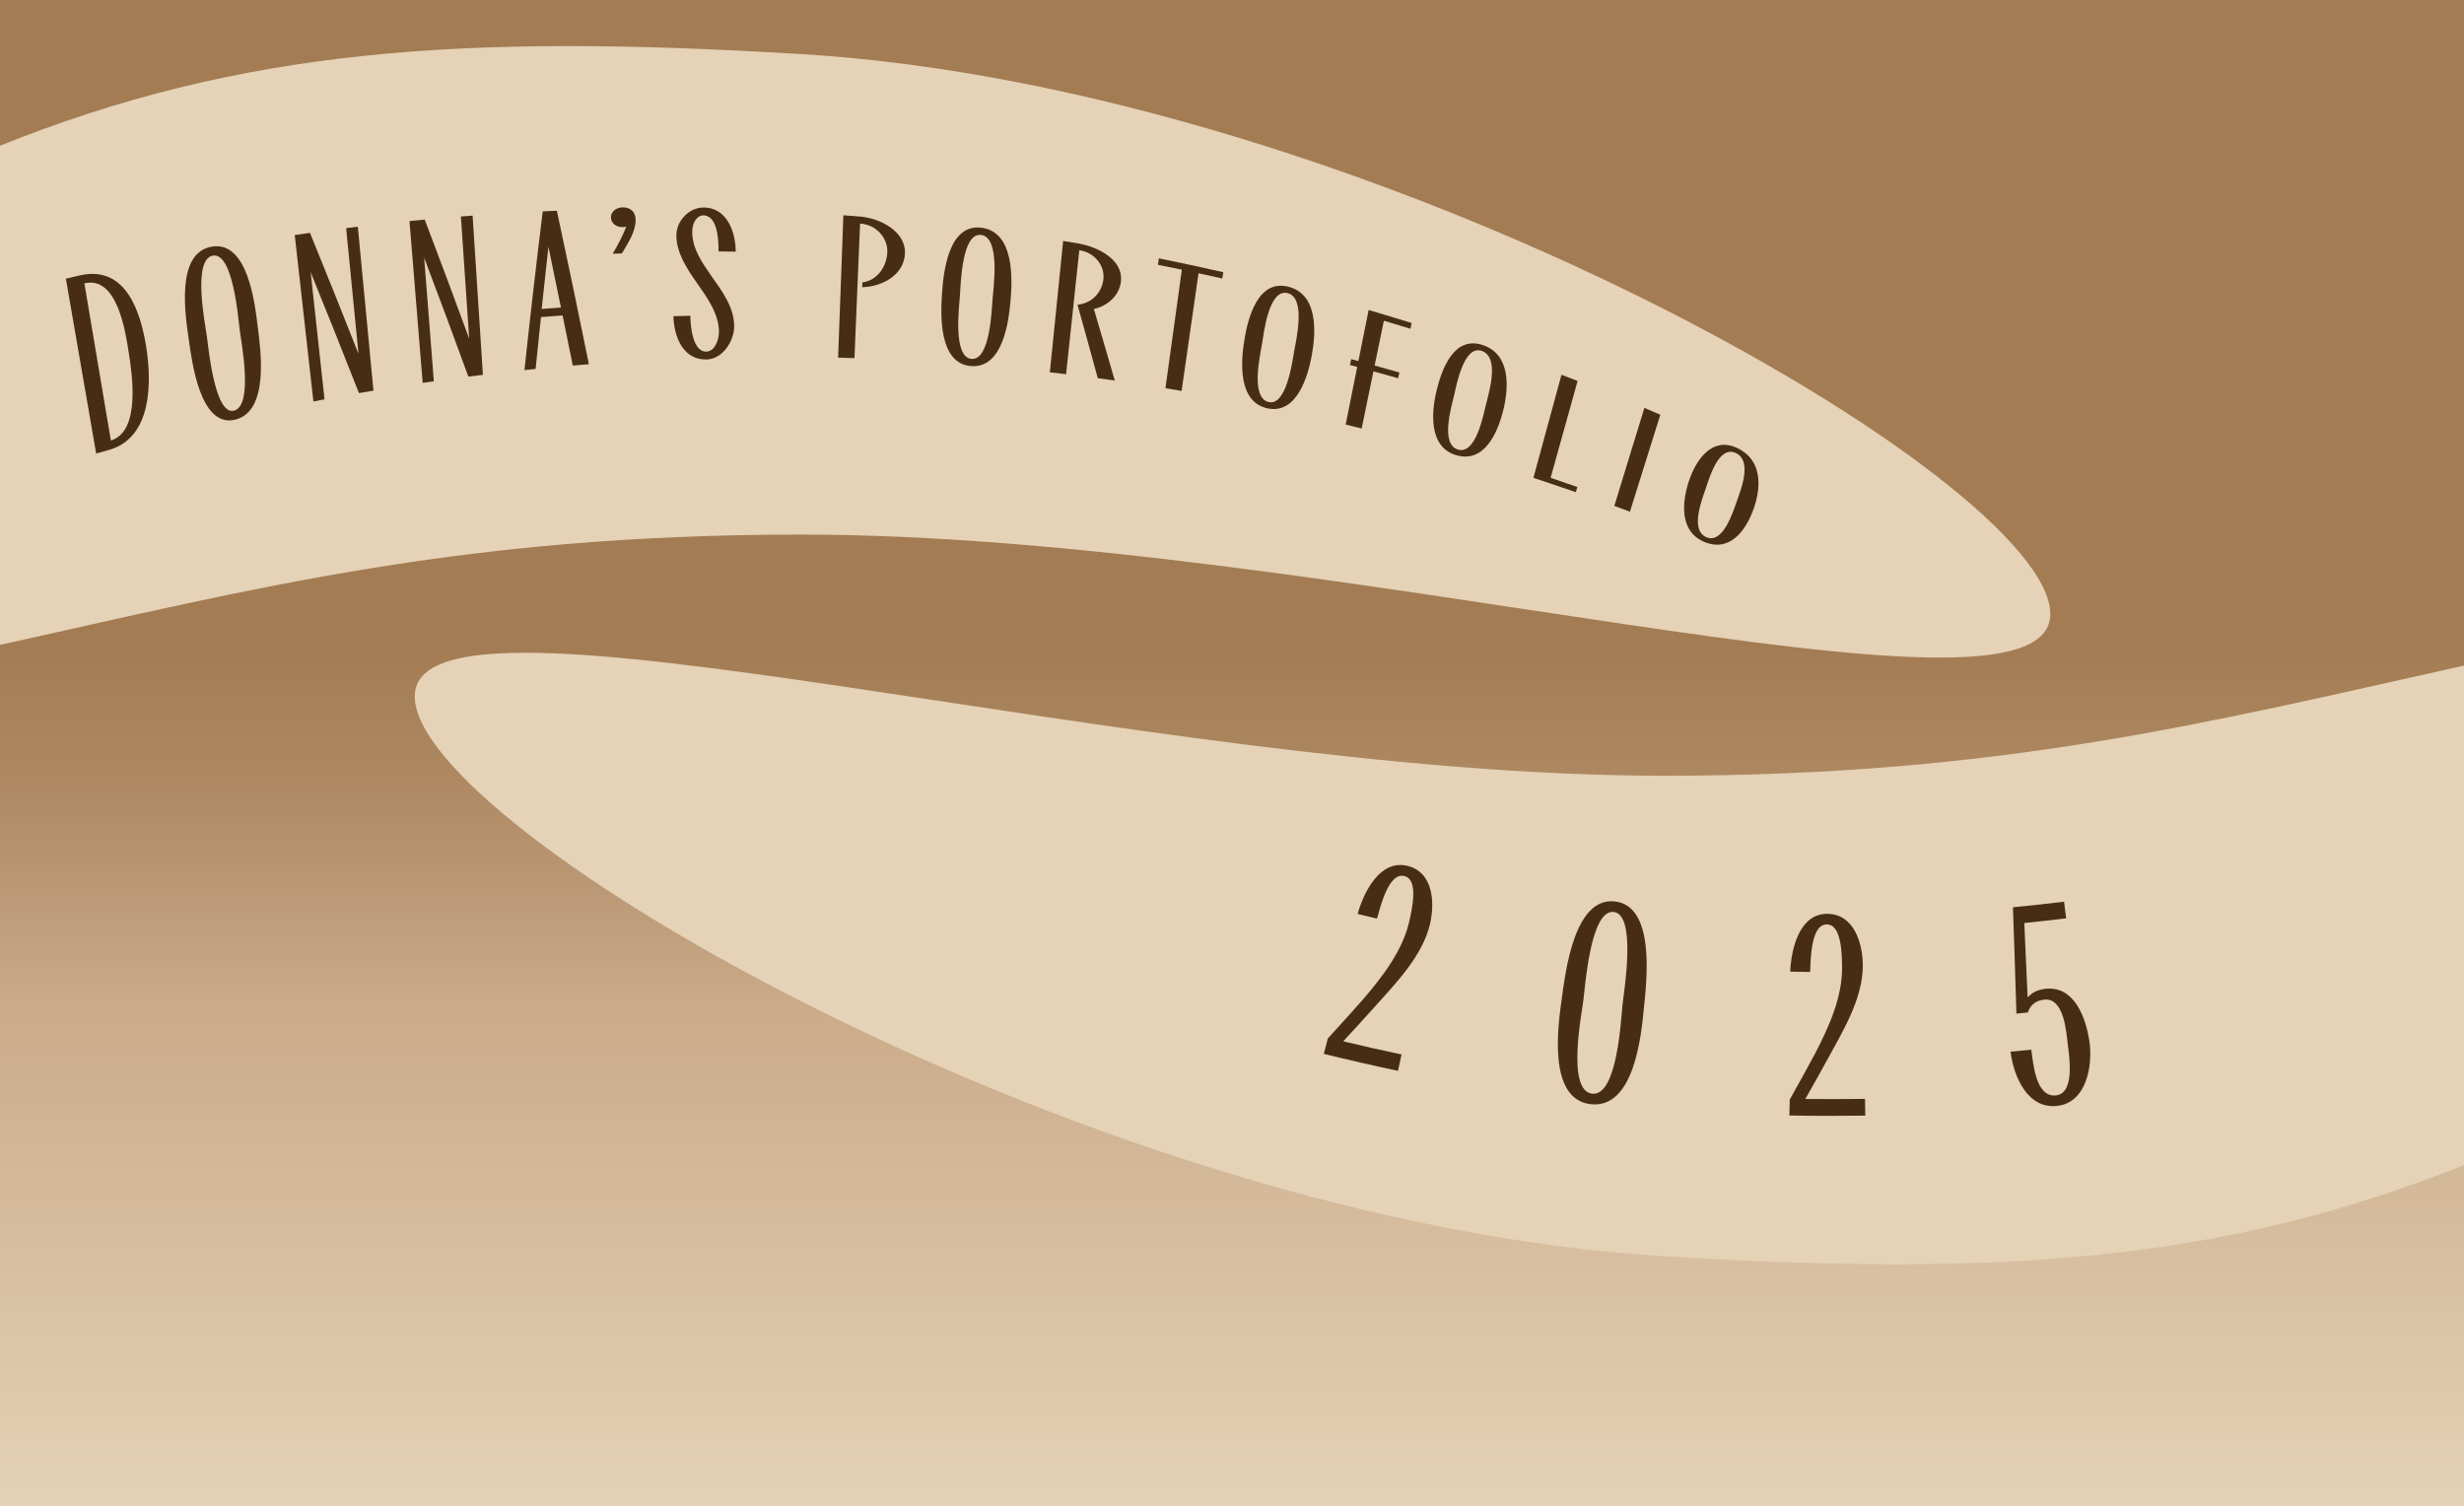
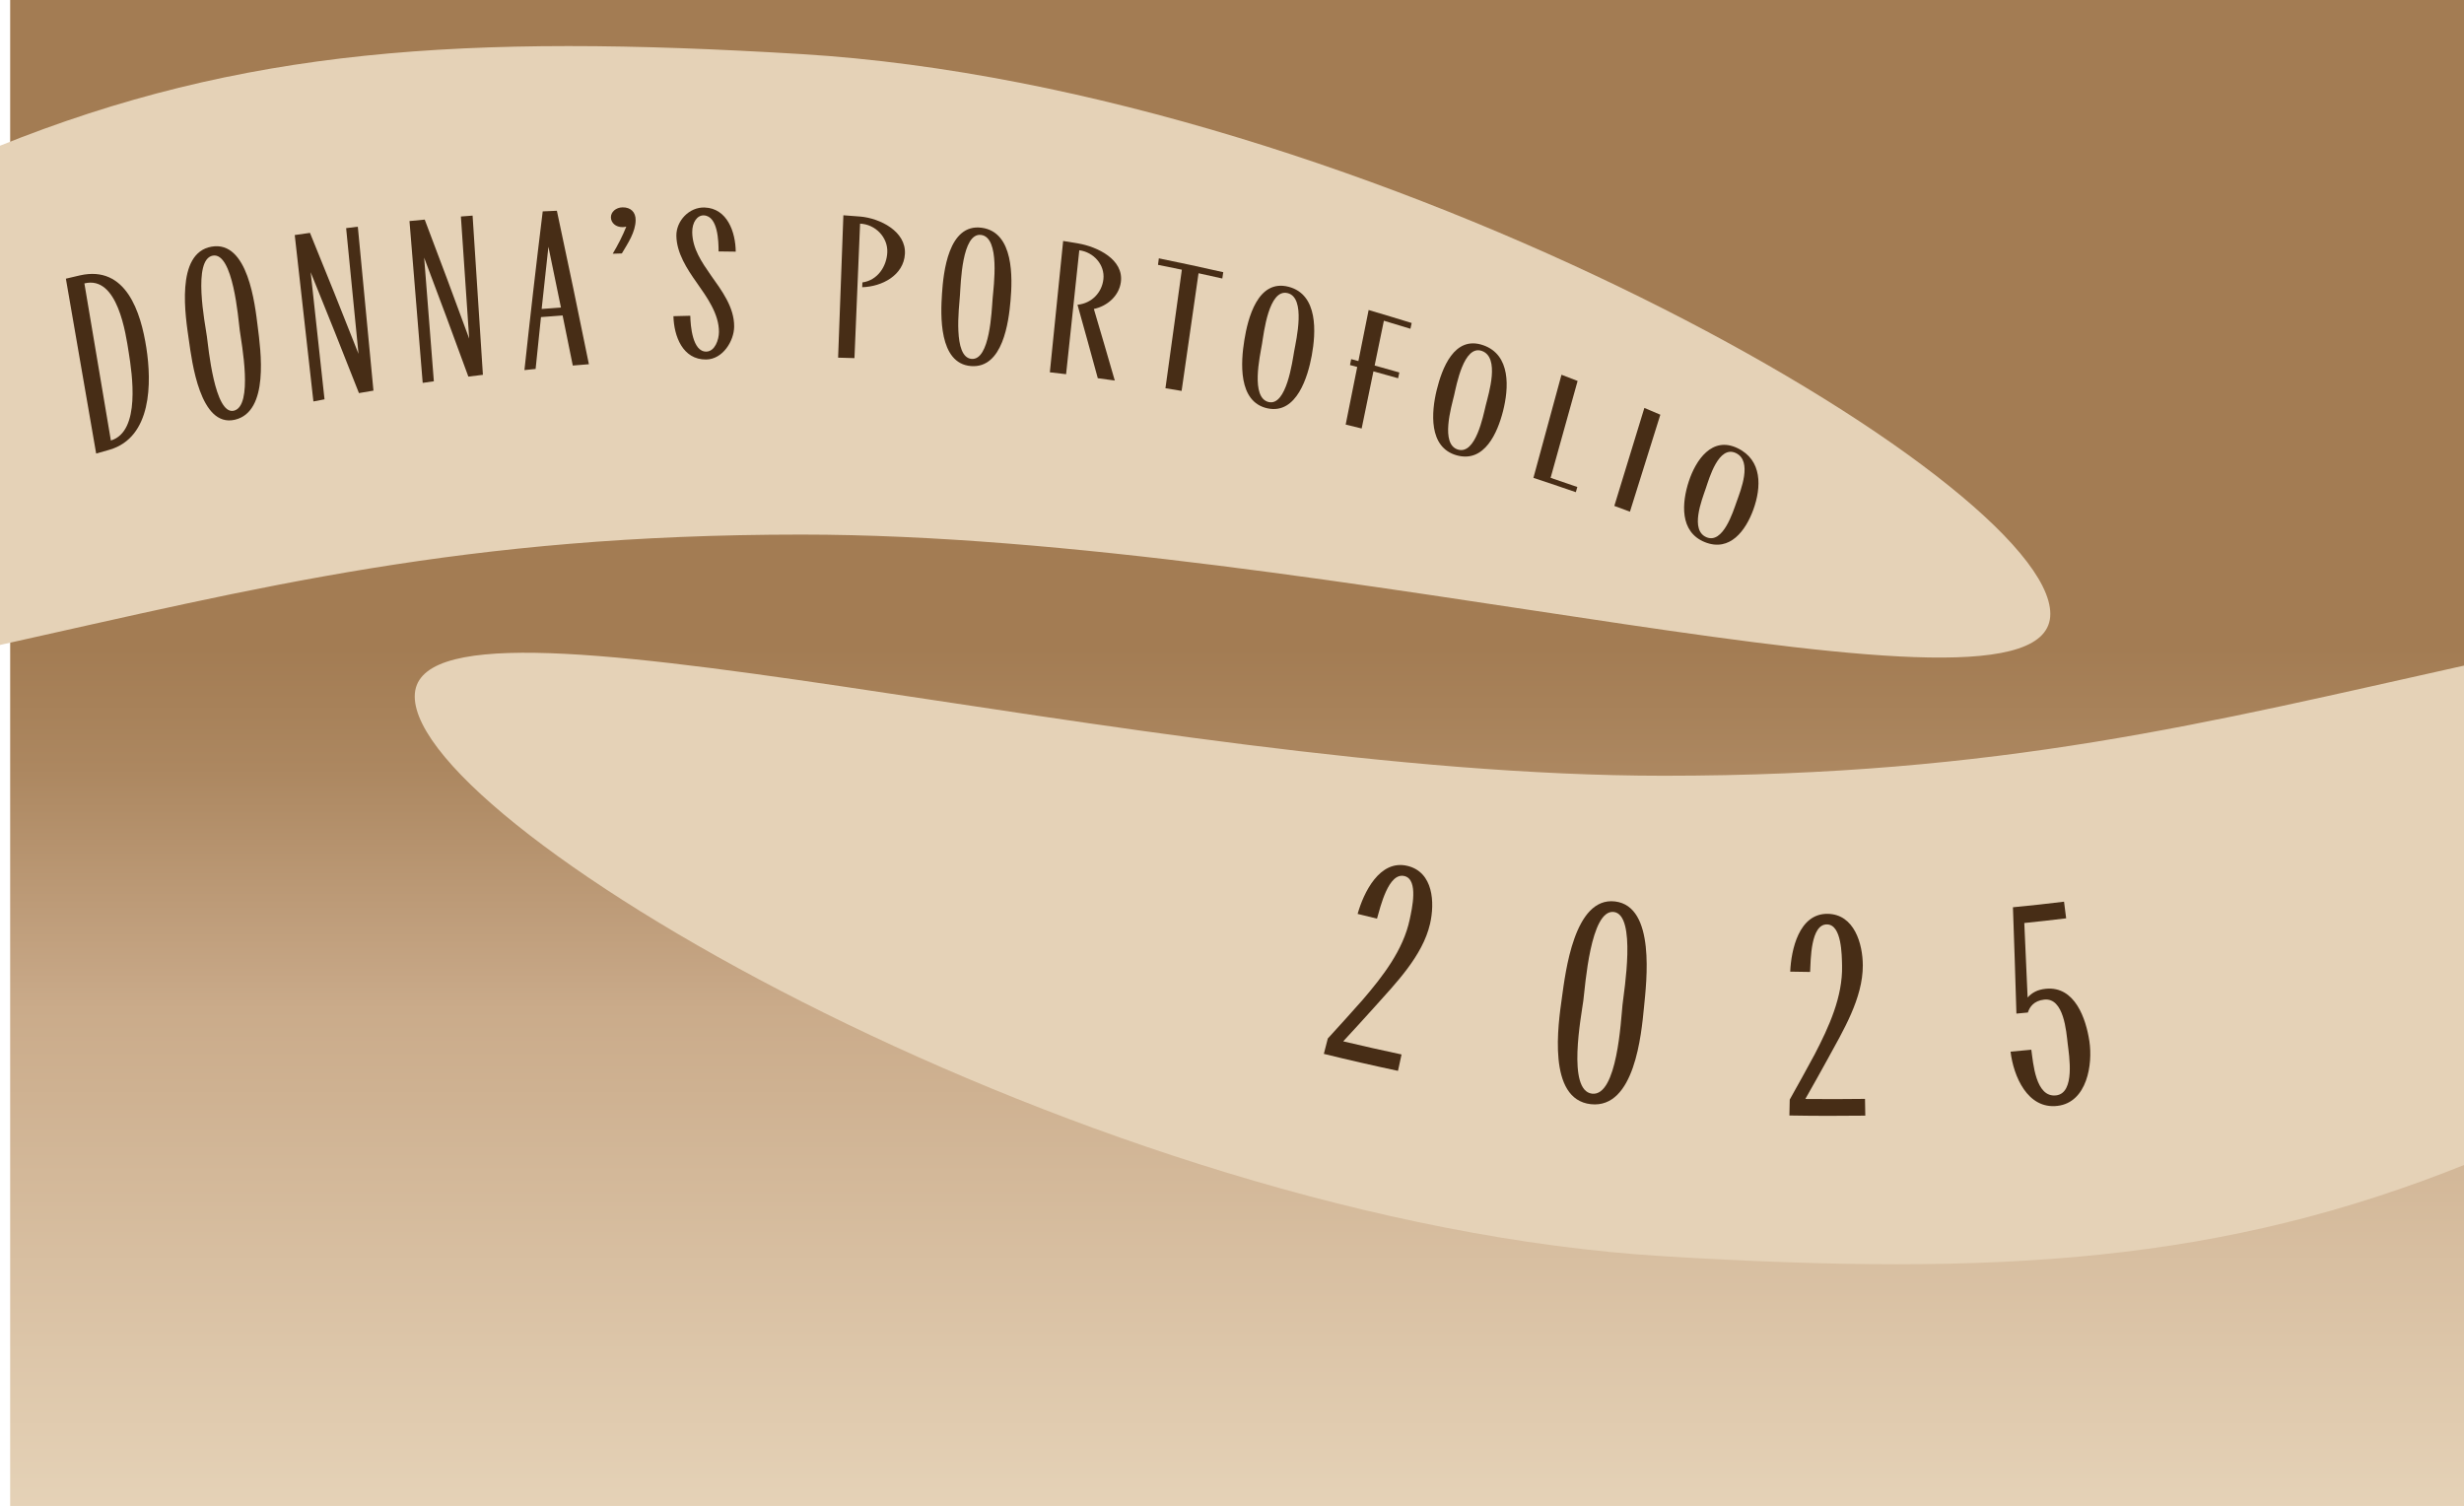
<svg xmlns="http://www.w3.org/2000/svg" version="1.1" id="Layer_1" x="0px" y="0px" viewBox="0 0 2937.1 1795.12" style="enable-background:new 0 0 2937.1 1795.12;" xml:space="preserve">
  <style type="text/css">
	.st0{fill:url(#SVGID_1_);}
	.st1{fill:#E5D2B7;}
	.st2{fill:#472D16;}
	.st3{fill:none;}
</style>
  <g id="BAGGRUND">
-     <linearGradient id="SVGID_1_" gradientUnits="userSpaceOnUse" x1="1468.55" y1="1796" x2="1468.55" y2="0.88" gradientTransform="matrix(1 0 0 -1 0 1796)">
+     <linearGradient id="SVGID_1_" gradientUnits="userSpaceOnUse" x1="1480.67" y1="-1636" x2="1480.67" y2="159.12" gradientTransform="matrix(1 0 0 1 0 1636)">
      <stop offset="0.43" style="stop-color:#A37C53" />
      <stop offset="0.51" style="stop-color:#AC8760" />
      <stop offset="0.65" style="stop-color:#C6A685" />
      <stop offset="0.67" style="stop-color:#CAAB8A" />
      <stop offset="1" style="stop-color:#E5D2B7" />
    </linearGradient>
-     <rect class="st0" width="2937.1" height="1795.12" />
+     <rect x="12.12" class="st0" width="2937.1" height="1795.12" />
  </g>
  <g id="Skum">
    <path class="st1" d="M-2.5,174.69C288.53,57.33,553.81,40.13,955.38,64.48c681.91,41.35,1488.6,509.14,1488.6,667.3   s-860.82-94.56-1488.6-94.56c-402.34,0-647.72,63.26-957.88,132.12" />
    <path class="st1" d="M2940.85,1387.22c-291.04,117.36-556.3,134.56-957.88,110.21c-681.91-41.35-1488.6-509.14-1488.6-667.3   s860.82,94.56,1488.6,94.56c402.34,0,647.72-63.26,957.88-132.12" />
  </g>
  <g id="Text1">
    <g>
      <path class="st2" d="M78.53,332.18c6.7-1.59,10.06-2.38,16.77-3.93c55.15-12.48,72.61,44.25,79.15,86.36    c6.42,41.3,6.74,106.76-43.94,121.5c-6.36,1.79-9.53,2.69-15.88,4.52C102.59,471.15,90.56,401.66,78.53,332.18L78.53,332.18z     M153.5,420.52c-3.59-22.74-13.18-92.53-52.91-82.7c10.52,62.42,21.05,124.85,31.57,187.27    C168.11,514.29,157.34,444.82,153.5,420.52L153.5,420.52z" />
-       <path class="st2" d="M225.18,405.71c-3.98-27.75-16.62-104.22,27.14-111.71c43.42-7.43,51.6,69.05,54.87,95.18    c3.53,28.24,14.1,101.48-27.18,111.13c-41.73,9.76-51.34-70.31-54.82-94.6L225.18,405.71z M285.73,393.27    c-1.66-12.82-7.78-92.8-31.97-88.58c-24.71,4.32-9.19,81.74-7.14,96.46c1.68,12.08,9.2,93.47,31.96,88.44    c23.8-5.26,9.14-81.04,7.15-96.33L285.73,393.27z" />
-       <path class="st2" d="M351.35,280.16c7.25-1.05,10.88-1.56,18.14-2.57c19.59,47.94,38.89,96,57.86,144.18    c-4.92-49.95-9.84-99.9-14.76-149.84c5.57-0.69,8.36-1.03,13.94-1.7c6.21,65.13,12.43,130.26,18.63,195.39    c-6.92,1.16-10.37,1.75-17.29,2.95c-18.88-48.17-38.06-96.21-57.56-144.14c5.51,50.52,11.02,101.04,16.52,151.57    c-5.31,1-7.96,1.5-13.25,2.53c-7.42-66.12-14.83-132.24-22.25-198.37L351.35,280.16z" />
+       <path class="st2" d="M225.18,405.71c-3.98-27.75-16.62-104.22,27.14-111.71c43.42-7.43,51.6,69.05,54.87,95.18    c3.53,28.24,14.1,101.48-27.18,111.13c-41.73,9.76-51.34-70.31-54.82-94.6H225.18z M285.73,393.27    c-1.66-12.82-7.78-92.8-31.97-88.58c-24.71,4.32-9.19,81.74-7.14,96.46c1.68,12.08,9.2,93.47,31.96,88.44    C302.38,484.33,287.72,408.55,285.73,393.27L285.73,393.27z" />
+       <path class="st2" d="M351.35,280.16c7.25-1.05,10.88-1.56,18.14-2.57c19.59,47.94,38.89,96,57.86,144.18    c-4.92-49.95-9.84-99.9-14.76-149.84c5.57-0.69,8.36-1.03,13.94-1.7c6.21,65.13,12.43,130.26,18.63,195.39    c-6.92,1.16-10.37,1.75-17.29,2.95c-18.88-48.17-38.06-96.21-57.56-144.14c5.51,50.52,11.02,101.04,16.52,151.57    c-5.31,1-7.96,1.5-13.25,2.53c-7.42-66.12-14.83-132.24-22.25-198.37H351.35z" />
      <path class="st2" d="M488.12,263.51c7.26-0.72,10.89-1.07,18.15-1.74c17.96,47.18,35.64,94.46,53,141.86    c-3.29-48.52-6.59-97.04-9.88-145.56c5.57-0.44,8.36-0.65,13.94-1.06c4.1,63.25,8.19,126.51,12.29,189.76    c-6.93,0.84-10.4,1.28-17.33,2.16c-17.27-47.37-34.84-94.64-52.7-141.8c3.85,49.12,7.71,98.23,11.56,147.35    c-5.32,0.76-7.98,1.14-13.3,1.92c-5.25-64.3-10.49-128.59-15.74-192.89H488.12z" />
      <path class="st2" d="M646.96,251.96c6.74-0.31,10.11-0.46,16.85-0.73c13.06,60.91,25.79,121.89,38.16,182.93    c-7.68,0.6-11.52,0.91-19.21,1.56c-4.01-19.9-8.06-39.8-12.13-59.7c-10.31,0.74-15.48,1.13-25.79,1.96    c-2.17,20.6-4.3,41.2-6.39,61.81c-5.33,0.53-7.99,0.8-13.32,1.36c6.79-63.12,14.05-126.19,21.8-189.2L646.96,251.96z     M668.66,366.59c-4.93-24.16-9.91-48.31-14.95-72.46c-2.75,24.71-5.44,49.43-8.06,74.16    C654.86,367.58,659.46,367.24,668.66,366.59L668.66,366.59z" />
      <path class="st2" d="M746.56,270.11c-0.96,0.29-2.57,0.58-4.18,0.62c-8.37,0.17-14-5.06-14.17-11.5    c-0.17-6.45,5.83-11.94,13.93-12.06c9.72-0.14,15.67,5.75,15.54,15.28c-0.18,14.18-9.12,27.38-16.44,39.65    c-4.35,0.13-6.52,0.19-10.87,0.34C736.71,291.7,741.94,281.66,746.56,270.11L746.56,270.11z" />
-       <path class="st2" d="M802.76,376.9c8.03-0.23,12.05-0.33,20.08-0.51c0.21,11.97,2.65,43.16,19.19,42.71    c10.2-0.28,14.87-14.13,14.96-23.24c0.18-21.67-14.38-41.67-26.46-58.89c-11.69-16.5-23.95-35.4-24.29-55.8    c-0.31-17.78,15.23-34.46,33.63-33.82c27.2,0.94,36.88,29.48,37.13,52.62c-8.17-0.14-12.26-0.19-20.44-0.27    c-0.02-11.91-0.69-41.87-17.33-42.95c-7.95-0.52-14.29,8.09-14.09,20.26c0.34,19.47,11.25,35.31,22.16,51.02    c12.92,18.25,28.1,38.14,27.82,61.42c-0.2,17.27-13.75,38.87-33.4,39.08c-28.17,0.3-38.39-28.18-38.98-51.6V376.9z" />
+       <path class="st2" d="M802.76,376.9c8.03-0.23,12.05-0.33,20.08-0.51c0.21,11.97,2.65,43.16,19.19,42.71    c10.2-0.28,14.87-14.13,14.96-23.24c0.18-21.67-14.38-41.67-26.46-58.89c-11.69-16.5-23.95-35.4-24.29-55.8    c-0.31-17.78,15.23-34.46,33.63-33.82c27.2,0.94,36.88,29.48,37.13,52.62c-8.17-0.14-12.26-0.19-20.44-0.27    c-0.02-11.91-0.69-41.87-17.33-42.95c-7.95-0.52-14.29,8.09-14.09,20.26c0.34,19.47,11.25,35.31,22.16,51.02    c12.92,18.25,28.1,38.14,27.82,61.42c-0.2,17.27-13.75,38.87-33.4,39.08c-28.17,0.3-38.39-28.18-38.98-51.6v-0.03H802.76z" />
      <path class="st2" d="M1005.32,256.61c8.11,0.59,12.16,0.9,20.26,1.54c23.37,2.06,54.59,17.6,53.09,44.46    c-1.43,25.5-27.23,39.06-50.92,39.74c0.1-2.28,0.15-3.42,0.24-5.7c18.08-2.51,28.87-18.99,29.67-35.8    c0.85-17.92-14.17-33.5-32.44-34.27c-2.23,53.44-4.47,106.87-6.7,160.31c-7.79-0.25-11.7-0.36-19.49-0.56    c2.09-56.58,4.19-113.15,6.28-169.73L1005.32,256.61z" />
      <path class="st2" d="M1122.87,349.92c1.67-25,7.53-83.68,47.21-78.45c38.89,5.13,36.8,60.34,34.47,87    c-2.16,24.82-9.01,80.92-47.15,77.88C1118.79,433.27,1121.19,375.06,1122.87,349.92L1122.87,349.92z M1183.2,356.02    c1.23-15.07,9.25-73.16-13.78-75.99c-22.83-2.81-24.16,57.9-25.16,71.91c-1.06,14.75-8.5,73.84,13.79,75.86    C1180.13,429.81,1182.07,369.87,1183.2,356.02L1183.2,356.02z" />
-       <path class="st2" d="M1267.31,287.24c7.26,1.17,10.89,1.77,18.14,2.99c22.51,3.9,54.32,18.95,50.61,46.13    c-2.23,16.32-16.03,28.47-32.18,31.94c8.43,28.41,16.75,56.84,24.95,85.31c-8.1-1.14-12.14-1.7-20.25-2.78    c-7.95-29.22-16.02-58.41-24.2-87.56c16.75-1.63,29.09-14.3,30.88-30.49c1.89-17.08-11.58-32.27-28.74-34.46    c-5.25,49.24-10.48,98.48-15.73,147.72c-7.74-0.93-11.61-1.38-19.37-2.26c5.29-52.18,10.57-104.36,15.86-156.54L1267.31,287.24z" />
-       <path class="st2" d="M1408.75,321.49c-9.46-1.98-18.94-3.92-28.42-5.8c0.41-3.1,0.61-4.65,1.02-7.75    c25.65,5.23,51.25,10.73,76.78,16.51c-0.46,3.01-0.68,4.52-1.14,7.53c-9.43-2.14-18.89-4.23-28.34-6.27    c-6.72,46.75-13.45,93.5-20.17,140.26c-7.7-1.31-11.55-1.94-19.27-3.2c6.52-47.09,13.04-94.19,19.56-141.28H1408.75z" />
-       <path class="st2" d="M1483.29,405.26c4.07-25.15,15.73-73.02,52.73-63.42c35.48,9.21,32.64,54.63,27.58,82.07    c-4.53,24.58-17.82,70.28-52.64,62.85C1475.27,479.15,1479.12,431.01,1483.29,405.26L1483.29,405.26z M1542.63,418.81    c2.49-13.95,14.34-64.18-7.91-69.45c-22.34-5.29-28.2,47.44-30.39,60.56c-2.47,14.71-13.82,64.23,7.94,69.32    c21.22,4.97,28.24-48.48,30.37-60.43L1542.63,418.81z" />
-       <path class="st2" d="M1617.81,437.41c-3.44-0.92-5.16-1.38-8.6-2.28c0.56-2.82,0.84-4.23,1.4-7.05c3.44,0.92,5.17,1.38,8.61,2.31    c4.06-20.28,8.13-40.56,12.19-60.85c17.14,5.04,34.23,10.19,51.3,15.47c-0.59,2.75-0.89,4.13-1.49,6.88    c-10.53-3.23-21.08-6.42-31.64-9.58c-3.67,17.79-7.34,35.58-11,53.37c9.83,2.72,19.65,5.49,29.45,8.32    c-0.59,2.75-0.89,4.13-1.48,6.88c-9.79-2.8-19.59-5.54-29.41-8.23c-4.68,22.7-9.36,45.41-14.04,68.11    c-7.62-1.89-11.43-2.82-19.05-4.66l13.76-68.68V437.41z" />
+       <path class="st2" d="M1267.31,287.24c7.26,1.17,10.89,1.77,18.14,2.99c22.51,3.9,54.32,18.95,50.61,46.13    c-2.23,16.32-16.03,28.47-32.18,31.94c8.43,28.41,16.75,56.84,24.95,85.31c-8.1-1.14-12.14-1.7-20.25-2.78    c-7.95-29.22-16.02-58.41-24.2-87.56c16.75-1.63,29.09-14.3,30.88-30.49c1.89-17.08-11.58-32.27-28.74-34.46    c-5.25,49.24-10.48,98.48-15.73,147.72c-7.74-0.93-11.61-1.38-19.37-2.26c5.29-52.18,10.57-104.36,15.86-156.54H1267.31z" />
+       <path class="st2" d="M1408.75,321.49c-9.46-1.98-18.94-3.92-28.42-5.8c0.41-3.1,0.61-4.65,1.02-7.75    c25.65,5.23,51.25,10.73,76.78,16.51c-0.46,3.01-0.68,4.52-1.14,7.53c-9.43-2.14-18.89-4.23-28.34-6.27    c-6.72,46.75-13.45,93.5-20.17,140.26c-7.7-1.31-11.55-1.94-19.27-3.2c6.52-47.09,13.04-94.19,19.56-141.28L1408.75,321.49    L1408.75,321.49z" />
+       <path class="st2" d="M1483.29,405.26c4.07-25.15,15.73-73.02,52.73-63.42c35.48,9.21,32.64,54.63,27.58,82.07    c-4.53,24.58-17.82,70.28-52.64,62.85C1475.27,479.15,1479.12,431.01,1483.29,405.26L1483.29,405.26z M1542.63,418.81    c2.49-13.95,14.34-64.18-7.91-69.45c-22.34-5.29-28.2,47.44-30.39,60.56c-2.47,14.71-13.82,64.23,7.94,69.32    C1533.49,484.21,1540.51,430.76,1542.63,418.81L1542.63,418.81z" />
+       <path class="st2" d="M1617.81,437.41c-3.44-0.92-5.16-1.38-8.6-2.28c0.56-2.82,0.84-4.23,1.4-7.05c3.44,0.92,5.17,1.38,8.61,2.31    c4.06-20.28,8.13-40.56,12.19-60.85c17.14,5.04,34.23,10.19,51.3,15.47c-0.59,2.75-0.89,4.13-1.49,6.88    c-10.53-3.23-21.08-6.42-31.64-9.58c-3.67,17.79-7.34,35.58-11,53.37c9.83,2.72,19.65,5.49,29.45,8.32    c-0.59,2.75-0.89,4.13-1.48,6.88c-9.79-2.8-19.59-5.54-29.41-8.23c-4.68,22.7-9.36,45.41-14.04,68.11    c-7.62-1.89-11.43-2.82-19.05-4.66l13.76-68.68L1617.81,437.41L1617.81,437.41z" />
      <path class="st2" d="M1712.59,464.83c6.19-25.14,20.66-65.41,55.45-53.32c33.11,11.51,30.51,51.24,23.6,78.46    c-6.46,25.42-21.93,62.13-55.33,52.75C1702.46,533.22,1706.22,490.7,1712.59,464.83z M1771.02,483.17    c3.61-14.56,17.04-57.15-4.62-64.86c-21.58-7.68-30.34,41.21-33.09,52.87c-3.19,13.53-16.72,58.41,4.65,64.73    C1759.13,542.17,1768.02,495.31,1771.02,483.17z" />
      <path class="st2" d="M1861.3,446.7c7.7,2.93,11.54,4.41,19.22,7.39c-10.73,38.49-21.46,76.98-32.19,115.47    c10.63,3.61,21.24,7.26,31.84,10.95c-0.71,2.46-1.07,3.7-1.78,6.16c-16.81-5.8-33.66-11.49-50.55-17.05    C1838.99,528.65,1850.14,487.68,1861.3,446.7L1861.3,446.7z" />
-       <path class="st2" d="M1960.09,486.25c7.62,3.21,11.43,4.82,19.04,8.08c-12.07,38.53-24.16,77.06-36.23,115.6    c-7.44-2.78-11.16-4.16-18.61-6.88c11.93-38.93,23.87-77.86,35.8-116.79L1960.09,486.25z" />
+       <path class="st2" d="M1960.09,486.25c7.62,3.21,11.43,4.82,19.04,8.08c-12.07,38.53-24.16,77.06-36.23,115.6    c-7.44-2.78-11.16-4.16-18.61-6.88C1936.22,564.12,1948.16,525.19,1960.09,486.25L1960.09,486.25z" />
      <path class="st2" d="M2013.12,573.6c8.25-24.98,27.51-54.05,58.02-39.39c29.62,14.23,28.57,46.43,18.88,73.18    c-9,24.84-27.85,50.92-57.86,38.83C2001.78,633.98,2004.73,599,2013.12,573.6L2013.12,573.6z M2069.97,598.33    c4.96-13.97,19.26-48.9-0.86-58.31c-20.48-9.59-31.66,30.01-35.82,42.2c-4.76,13.95-19.1,49.82,0.89,58.19    c19.64,8.22,31.52-30.07,35.79-42.07V598.33z" />
    </g>
  </g>
  <g id="Text2">
    <rect x="630.37" y="954.95" class="st3" width="3.64" height="1.79" />
    <g>
      <path class="st2" d="M1582.76,1237.87c13.95-15.2,27.76-30.51,41.43-45.95c24.07-28.04,48.51-59.46,56.19-95.87    c2.6-12.33,10.72-47.19-5.95-51.7c-19.39-5.24-29.01,36.94-33.04,50.66c-9.25-2.2-13.87-3.33-23.09-5.63    c7.05-25.11,26.14-65.27,59.41-57.24c30.92,7.46,32.72,43.88,26.89,69.13c-8.84,38.26-41.02,70.97-66.61,99.62    c-12.18,13.55-24.48,27.01-36.88,40.38c23.13,5.5,46.29,10.71,69.55,15.65c-1.7,7.82-2.56,11.73-4.26,19.54    c-29.58-6.29-59.02-13.03-88.37-20.24L1582.76,1237.87L1582.76,1237.87z" />
      <path class="st2" d="M1861.8,1189.24c4.17-29.63,14.5-120.45,63.27-114.72c48.78,5.73,37.49,96.17,34.59,125.95    c-3.13,32.05-11.1,121.44-63.37,115.73c-52.24-5.71-38.93-95.36-34.48-126.96H1861.8z M1934.02,1197.92    c1.82-16.76,17.04-107.71-10.44-110.86c-27.72-3.18-34,88.29-36.22,105.51c-2.32,17.92-19.87,107.63,10.42,111.09    c30.08,3.44,34.34-88.23,36.25-105.74H1934.02z" />
-       <path class="st2" d="M2133.36,1310.73c10.07-17.89,19.98-35.86,29.73-53.93c16.97-32.65,33.53-68.66,32.66-105.83    c-0.3-12.56-0.38-48.35-17.59-49.06c-20.02-0.83-19.72,42.44-20.51,56.66c-9.47-0.1-14.22-0.18-23.7-0.38    c1.1-25.93,10.39-69.37,44.59-68.9c31.8,0.44,41.83,35.6,41.94,61.42c0.15,39.22-23.63,78.19-41.94,111.78    c-8.74,15.9-17.59,31.72-26.58,47.49c23.72,0.24,47.42,0.2,71.14-0.11c0.13,7.99,0.19,11.99,0.33,19.98    c-30.16,0.4-60.3,0.34-90.46-0.19c0.15-7.57,0.23-11.36,0.4-18.93H2133.36z" />
-       <path class="st2" d="M2396.6,1253.56c9.9-0.87,14.85-1.32,24.75-2.29c2.2,15.67,5.02,57.23,29.51,54.43    c23.07-2.64,15.49-47.87,13.86-61.53c-1.7-14.22-4.44-55.29-28.09-52.63c-12.35,1.39-17.37,8.84-19.39,15.38    c-5.46,0.53-8.19,0.79-13.66,1.3c-1.24-42.26-2.63-84.51-4.15-126.76c20.33-1.93,40.64-4.16,60.91-6.65    c1.01,7.93,1.52,11.9,2.53,19.83c-16.61,2.05-33.24,3.89-49.89,5.58c1.38,29.59,2.7,59.17,3.95,88.76    c5.49-5.83,11.63-9.34,21.68-10.35c34.89-3.49,47.91,35.99,51.94,62.4c4.18,27.37-2.58,72.87-37.89,77.17    c-35.98,4.38-52.64-35.71-56.06-64.65V1253.56z" />
+       <path class="st2" d="M2133.36,1310.73c10.07-17.89,19.98-35.86,29.73-53.93c16.97-32.65,33.53-68.66,32.66-105.83    c-0.3-12.56-0.38-48.35-17.59-49.06c-20.02-0.83-19.72,42.44-20.51,56.66c-9.47-0.1-14.22-0.18-23.7-0.38    c1.1-25.93,10.39-69.37,44.59-68.9c31.8,0.44,41.83,35.6,41.94,61.42c0.15,39.22-23.63,78.19-41.94,111.78    c-8.74,15.9-17.59,31.72-26.58,47.49c23.72,0.24,47.42,0.2,71.14-0.11c0.13,7.99,0.19,11.99,0.33,19.98    c-30.16,0.4-60.3,0.34-90.46-0.19C2133.12,1322.09,2133.2,1318.3,2133.36,1310.73L2133.36,1310.73z" />
+       <path class="st2" d="M2396.6,1253.56c9.9-0.87,14.85-1.32,24.75-2.29c2.2,15.67,5.02,57.23,29.51,54.43    c23.07-2.64,15.49-47.87,13.86-61.53c-1.7-14.22-4.44-55.29-28.09-52.63c-12.35,1.39-17.37,8.84-19.39,15.38    c-5.46,0.53-8.19,0.79-13.66,1.3c-1.24-42.26-2.63-84.51-4.15-126.76c20.33-1.93,40.64-4.16,60.91-6.65    c1.01,7.93,1.52,11.9,2.53,19.83c-16.61,2.05-33.24,3.89-49.89,5.58c1.38,29.59,2.7,59.17,3.95,88.76    c5.49-5.83,11.63-9.34,21.68-10.35c34.89-3.49,47.91,35.99,51.94,62.4c4.18,27.37-2.58,72.87-37.89,77.17    c-35.98,4.38-52.64-35.71-56.06-64.65L2396.6,1253.56L2396.6,1253.56z" />
    </g>
  </g>
</svg>
